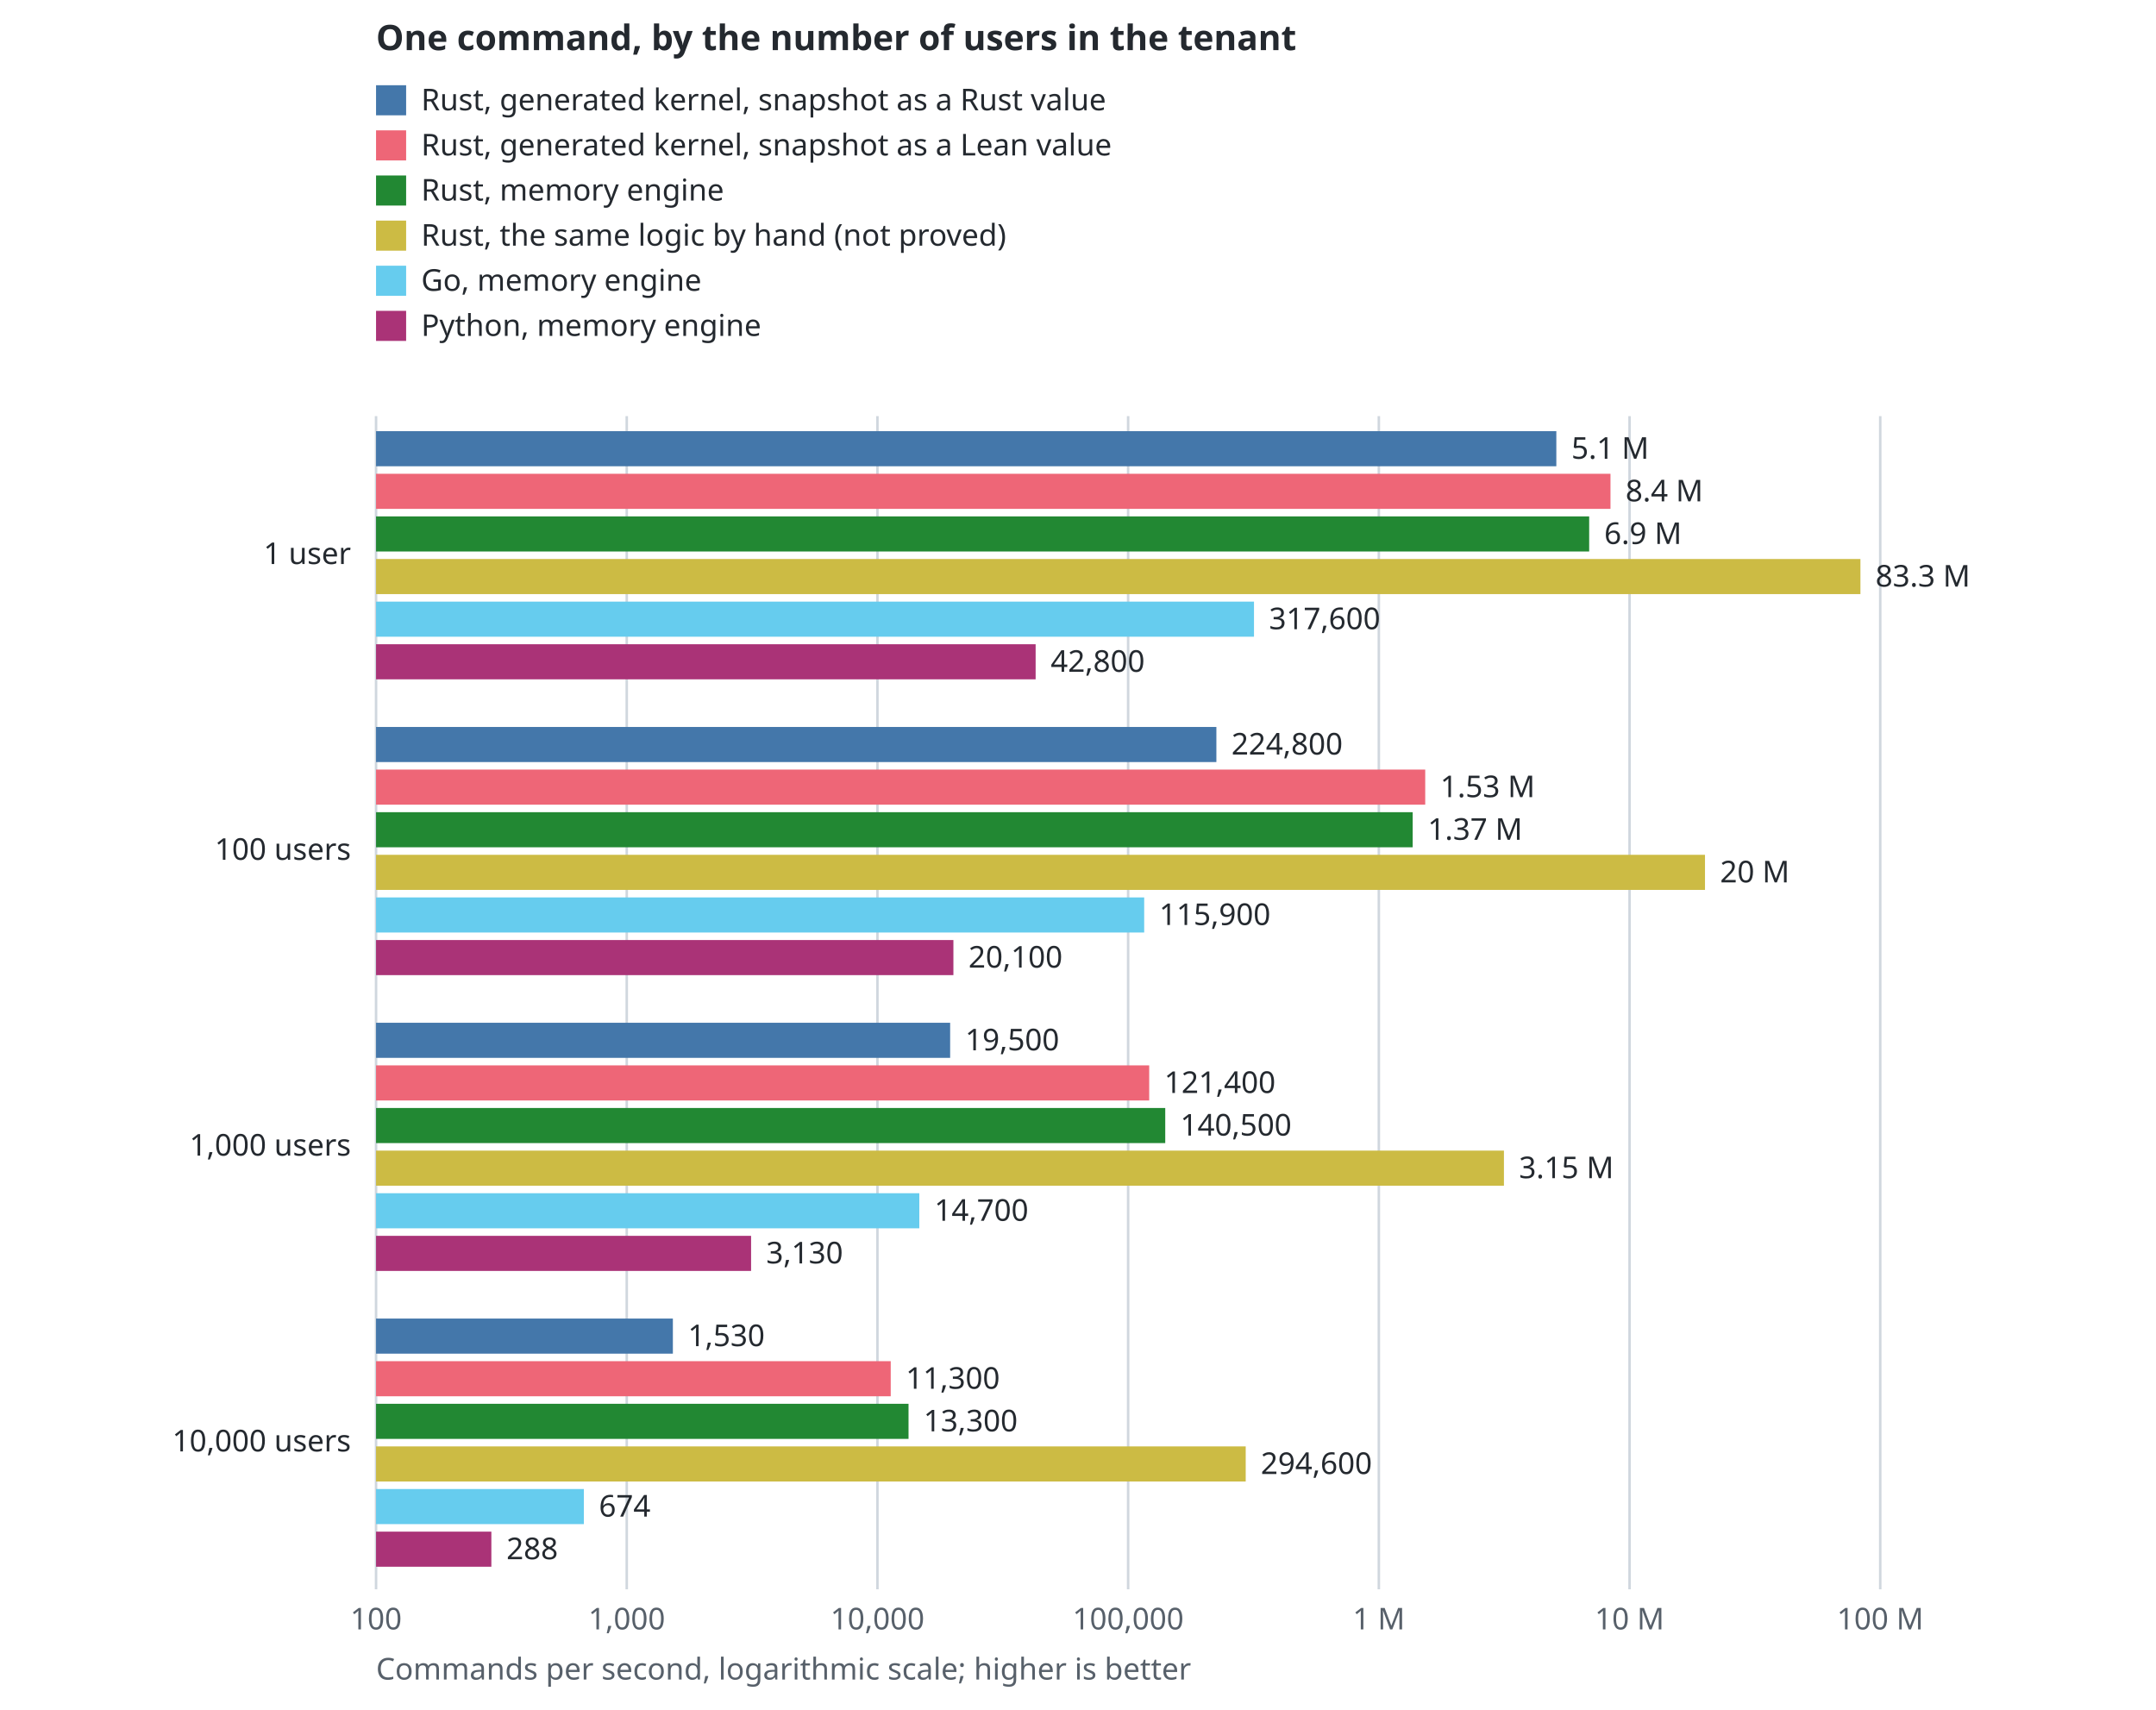
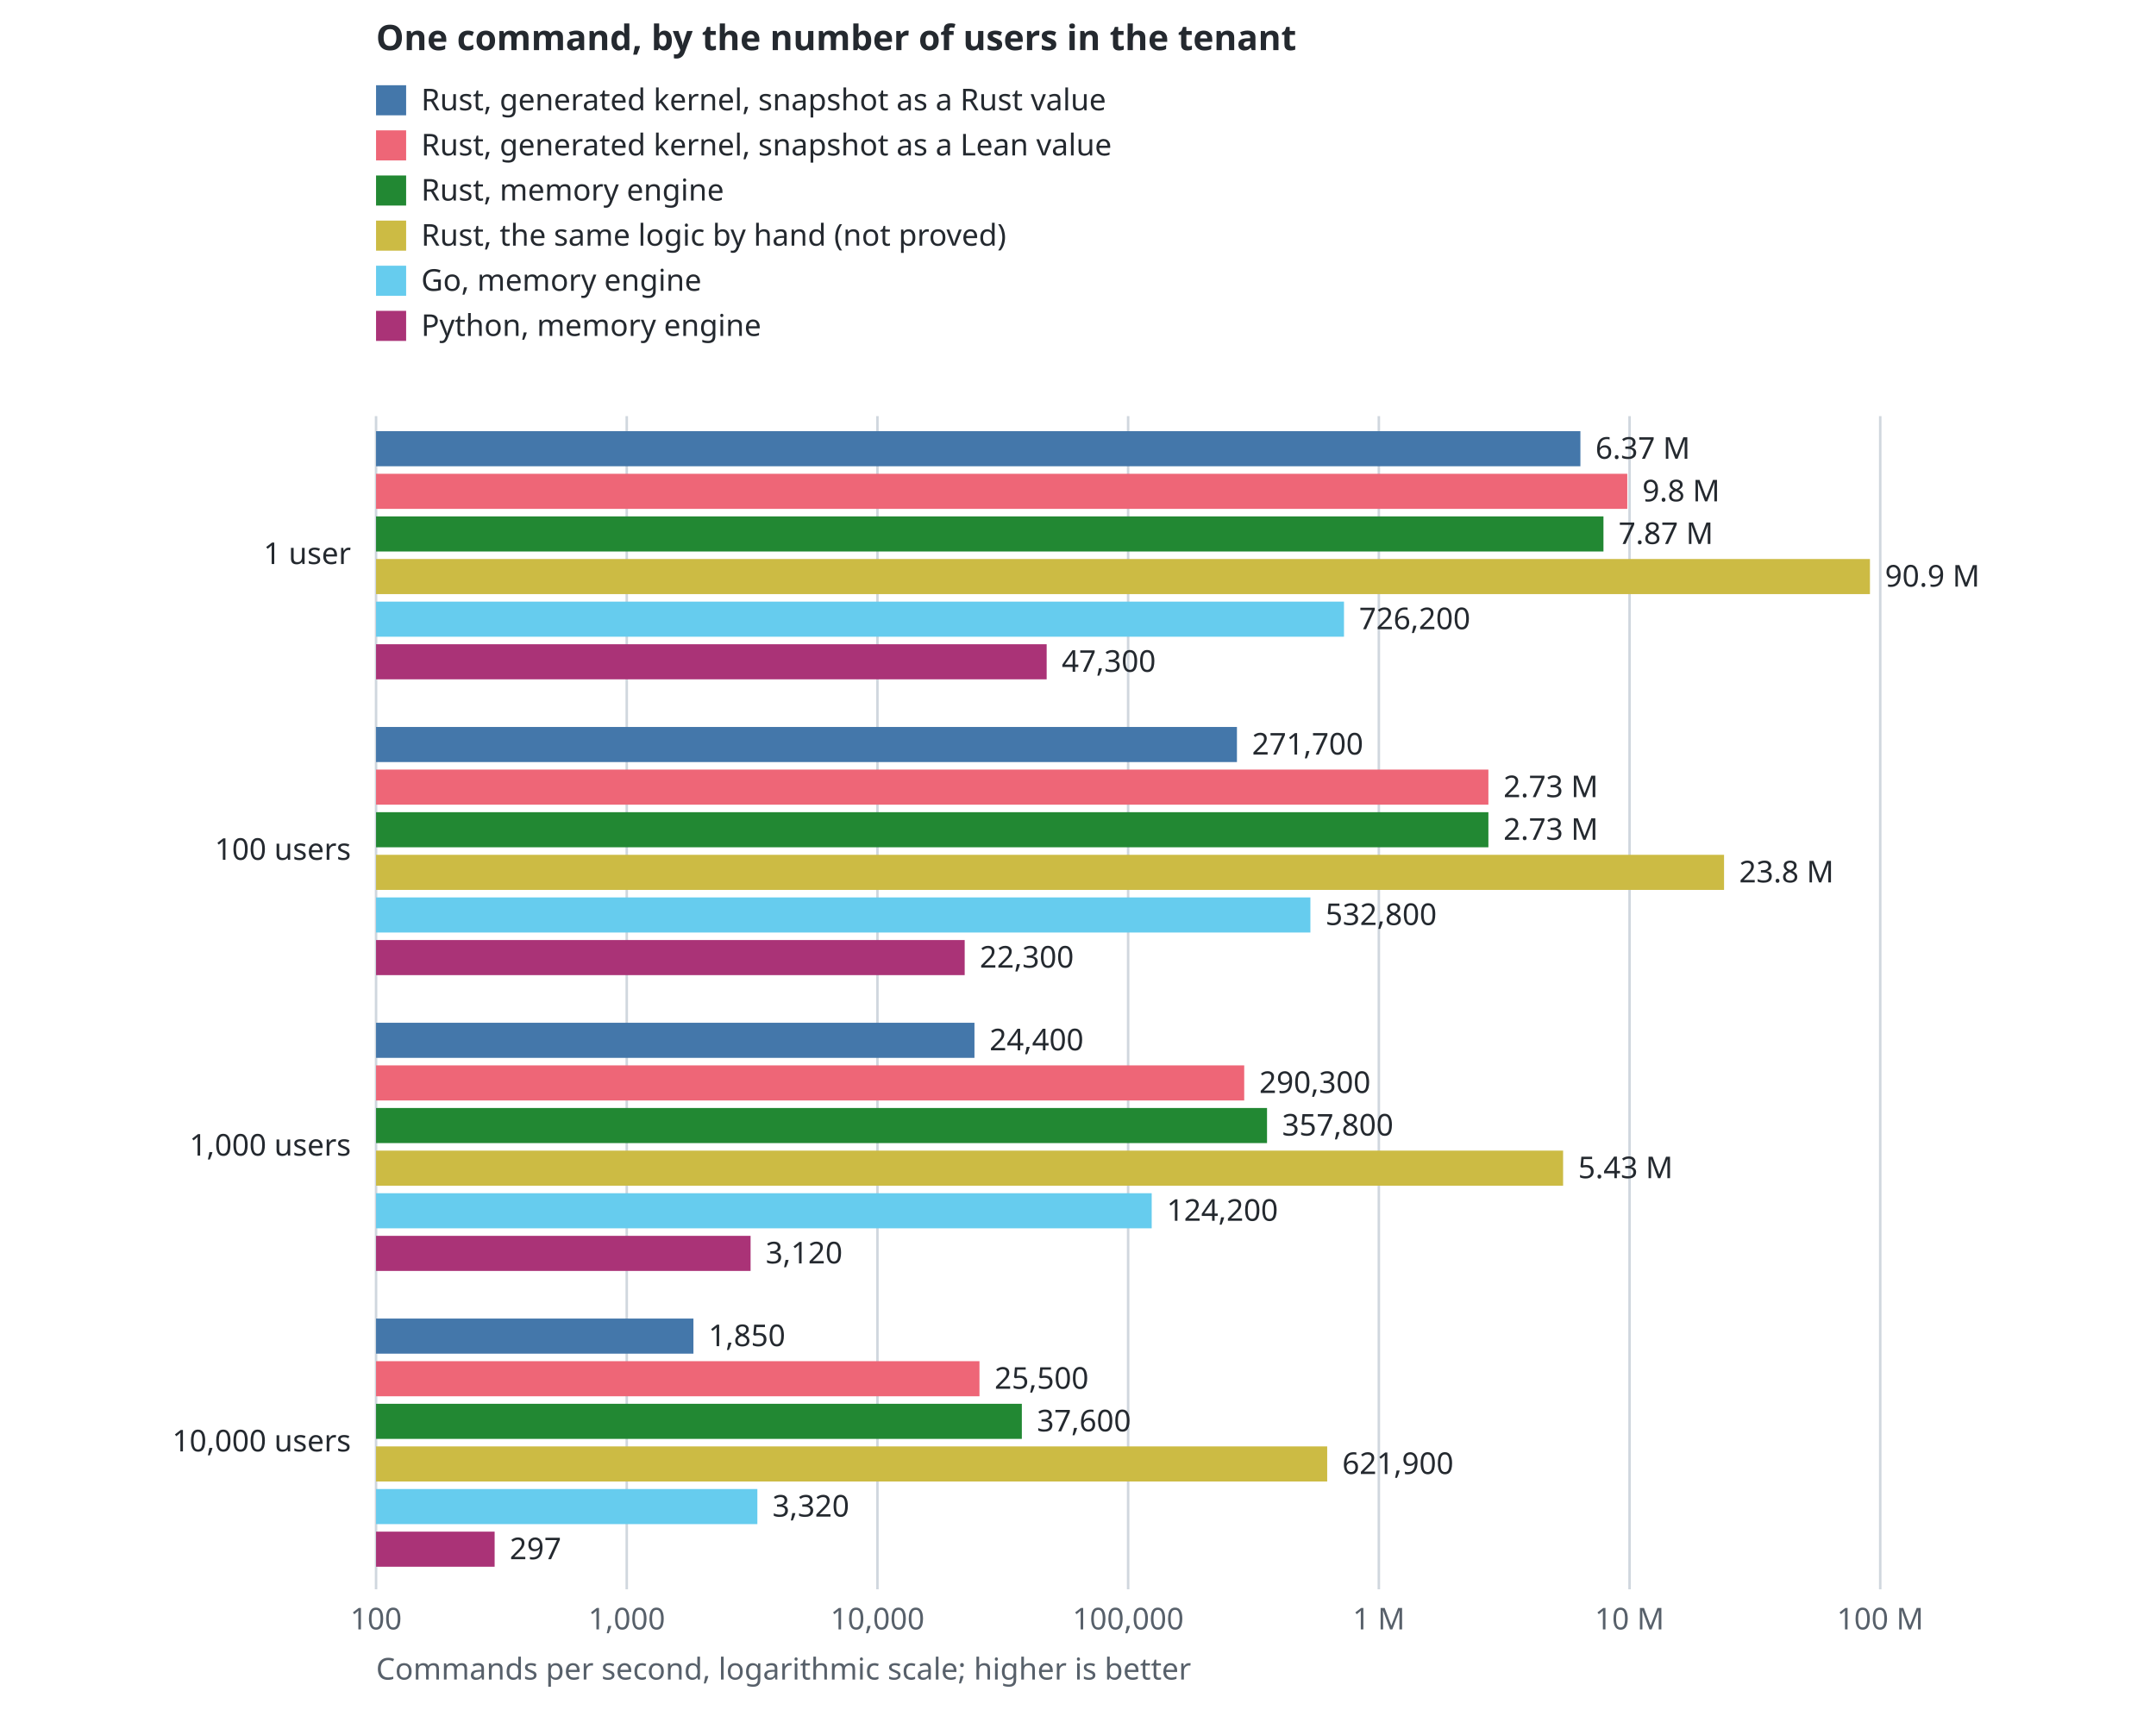
<svg xmlns="http://www.w3.org/2000/svg" viewBox="0 0 860 682" width="860" height="682" role="img">
  <style>text{font-family:system-ui,sans-serif;font-size:12px;fill:#24292f}.title{font-size:14px;font-weight:600}.grid{stroke:#d0d7de}.axis{fill:#57606a}@media(prefers-color-scheme:dark){text{fill:#e6edf3}.grid{stroke:#30363d}.axis{fill:#8b949e}}</style>
  <text class="title" x="150" y="20">One command, by the number of users in the tenant</text>
  <rect x="150" y="34" width="12" height="12" fill="#4477aa" />
  <text x="168" y="44">Rust, generated kernel, snapshot as a Rust value</text>
  <rect x="150" y="52" width="12" height="12" fill="#ee6677" />
  <text x="168" y="62">Rust, generated kernel, snapshot as a Lean value</text>
  <rect x="150" y="70" width="12" height="12" fill="#228833" />
  <text x="168" y="80">Rust, memory engine</text>
  <rect x="150" y="88" width="12" height="12" fill="#ccbb44" />
  <text x="168" y="98">Rust, the same logic by hand (not proved)</text>
  <rect x="150" y="106" width="12" height="12" fill="#66ccee" />
  <text x="168" y="116">Go, memory engine</text>
  <rect x="150" y="124" width="12" height="12" fill="#aa3377" />
  <text x="168" y="134">Python, memory engine</text>
  <line class="grid" x1="150.0" y1="166" x2="150.0" y2="634" />
  <text class="axis" x="150.0" y="650" text-anchor="middle">100</text>
  <line class="grid" x1="250.0" y1="166" x2="250.0" y2="634" />
  <text class="axis" x="250.0" y="650" text-anchor="middle">1,000</text>
  <line class="grid" x1="350.0" y1="166" x2="350.0" y2="634" />
  <text class="axis" x="350.0" y="650" text-anchor="middle">10,000</text>
  <line class="grid" x1="450.0" y1="166" x2="450.0" y2="634" />
  <text class="axis" x="450.0" y="650" text-anchor="middle">100,000</text>
  <line class="grid" x1="550.0" y1="166" x2="550.0" y2="634" />
  <text class="axis" x="550.0" y="650" text-anchor="middle">1 M</text>
  <line class="grid" x1="650.0" y1="166" x2="650.0" y2="634" />
  <text class="axis" x="650.0" y="650" text-anchor="middle">10 M</text>
  <line class="grid" x1="750.0" y1="166" x2="750.0" y2="634" />
  <text class="axis" x="750.0" y="650" text-anchor="middle">100 M</text>
  <text class="axis" x="150" y="670">Commands per second, logarithmic scale; higher is better</text>
-   <rect x="150" y="172" width="470.8" height="14" fill="#4477aa" />
-   <text x="626.8" y="183">5.1 M</text>
-   <rect x="150" y="189" width="492.4" height="14" fill="#ee6677" />
-   <text x="648.4" y="200">8.4 M</text>
-   <rect x="150" y="206" width="483.9" height="14" fill="#228833" />
-   <text x="639.9" y="217">6.9 M</text>
-   <rect x="150" y="223" width="592.1" height="14" fill="#ccbb44" />
-   <text x="748.1" y="234">83.3 M</text>
-   <rect x="150" y="240" width="350.2" height="14" fill="#66ccee" />
-   <text x="506.2" y="251">317,600</text>
-   <rect x="150" y="257" width="263.1" height="14" fill="#aa3377" />
-   <text x="419.1" y="268">42,800</text>
+   <rect x="150" y="172" width="480.4" height="14" fill="#4477aa" />
+   <text x="636.4" y="183">6.37 M</text>
+   <rect x="150" y="189" width="499.1" height="14" fill="#ee6677" />
+   <text x="655.1" y="200">9.8 M</text>
+   <rect x="150" y="206" width="489.6" height="14" fill="#228833" />
+   <text x="645.6" y="217">7.87 M</text>
+   <rect x="150" y="223" width="595.9" height="14" fill="#ccbb44" />
+   <text x="751.9" y="234">90.9 M</text>
+   <rect x="150" y="240" width="386.1" height="14" fill="#66ccee" />
+   <text x="542.1" y="251">726,200</text>
+   <rect x="150" y="257" width="267.5" height="14" fill="#aa3377" />
+   <text x="423.5" y="268">47,300</text>
  <text x="140" y="225" text-anchor="end">1 user</text>
-   <rect x="150" y="290" width="335.2" height="14" fill="#4477aa" />
-   <text x="491.2" y="301">224,800</text>
-   <rect x="150" y="307" width="418.5" height="14" fill="#ee6677" />
-   <text x="574.5" y="318">1.53 M</text>
-   <rect x="150" y="324" width="413.5" height="14" fill="#228833" />
-   <text x="569.5" y="335">1.37 M</text>
-   <rect x="150" y="341" width="530.1" height="14" fill="#ccbb44" />
-   <text x="686.1" y="352">20 M</text>
-   <rect x="150" y="358" width="306.4" height="14" fill="#66ccee" />
-   <text x="462.4" y="369">115,900</text>
-   <rect x="150" y="375" width="230.3" height="14" fill="#aa3377" />
-   <text x="386.3" y="386">20,100</text>
+   <rect x="150" y="290" width="343.4" height="14" fill="#4477aa" />
+   <text x="499.4" y="301">271,700</text>
+   <rect x="150" y="307" width="443.7" height="14" fill="#ee6677" />
+   <text x="599.7" y="318">2.73 M</text>
+   <rect x="150" y="324" width="443.7" height="14" fill="#228833" />
+   <text x="599.7" y="335">2.73 M</text>
+   <rect x="150" y="341" width="537.7" height="14" fill="#ccbb44" />
+   <text x="693.7" y="352">23.8 M</text>
+   <rect x="150" y="358" width="372.7" height="14" fill="#66ccee" />
+   <text x="528.7" y="369">532,800</text>
+   <rect x="150" y="375" width="234.8" height="14" fill="#aa3377" />
+   <text x="390.8" y="386">22,300</text>
  <text x="140" y="343" text-anchor="end">100 users</text>
-   <rect x="150" y="408" width="229.0" height="14" fill="#4477aa" />
-   <text x="385.0" y="419">19,500</text>
-   <rect x="150" y="425" width="308.4" height="14" fill="#ee6677" />
-   <text x="464.4" y="436">121,400</text>
-   <rect x="150" y="442" width="314.8" height="14" fill="#228833" />
-   <text x="470.8" y="453">140,500</text>
-   <rect x="150" y="459" width="449.9" height="14" fill="#ccbb44" />
-   <text x="605.9" y="470">3.15 M</text>
-   <rect x="150" y="476" width="216.7" height="14" fill="#66ccee" />
-   <text x="372.7" y="487">14,700</text>
-   <rect x="150" y="493" width="149.6" height="14" fill="#aa3377" />
-   <text x="305.6" y="504">3,130</text>
+   <rect x="150" y="408" width="238.7" height="14" fill="#4477aa" />
+   <text x="394.7" y="419">24,400</text>
+   <rect x="150" y="425" width="346.3" height="14" fill="#ee6677" />
+   <text x="502.3" y="436">290,300</text>
+   <rect x="150" y="442" width="355.4" height="14" fill="#228833" />
+   <text x="511.4" y="453">357,800</text>
+   <rect x="150" y="459" width="473.5" height="14" fill="#ccbb44" />
+   <text x="629.5" y="470">5.43 M</text>
+   <rect x="150" y="476" width="309.4" height="14" fill="#66ccee" />
+   <text x="465.4" y="487">124,200</text>
+   <rect x="150" y="493" width="149.4" height="14" fill="#aa3377" />
+   <text x="305.4" y="504">3,120</text>
  <text x="140" y="461" text-anchor="end">1,000 users</text>
-   <rect x="150" y="526" width="118.4" height="14" fill="#4477aa" />
-   <text x="274.4" y="537">1,530</text>
-   <rect x="150" y="543" width="205.3" height="14" fill="#ee6677" />
-   <text x="361.3" y="554">11,300</text>
-   <rect x="150" y="560" width="212.4" height="14" fill="#228833" />
-   <text x="368.4" y="571">13,300</text>
-   <rect x="150" y="577" width="346.9" height="14" fill="#ccbb44" />
-   <text x="502.9" y="588">294,600</text>
-   <rect x="150" y="594" width="82.9" height="14" fill="#66ccee" />
-   <text x="238.9" y="605">674</text>
-   <rect x="150" y="611" width="46.0" height="14" fill="#aa3377" />
-   <text x="202.0" y="622">288</text>
+   <rect x="150" y="526" width="126.6" height="14" fill="#4477aa" />
+   <text x="282.6" y="537">1,850</text>
+   <rect x="150" y="543" width="240.7" height="14" fill="#ee6677" />
+   <text x="396.7" y="554">25,500</text>
+   <rect x="150" y="560" width="257.6" height="14" fill="#228833" />
+   <text x="413.6" y="571">37,600</text>
+   <rect x="150" y="577" width="379.4" height="14" fill="#ccbb44" />
+   <text x="535.4" y="588">621,900</text>
+   <rect x="150" y="594" width="152.1" height="14" fill="#66ccee" />
+   <text x="308.1" y="605">3,320</text>
+   <rect x="150" y="611" width="47.3" height="14" fill="#aa3377" />
+   <text x="203.3" y="622">297</text>
  <text x="140" y="579" text-anchor="end">10,000 users</text>
</svg>
